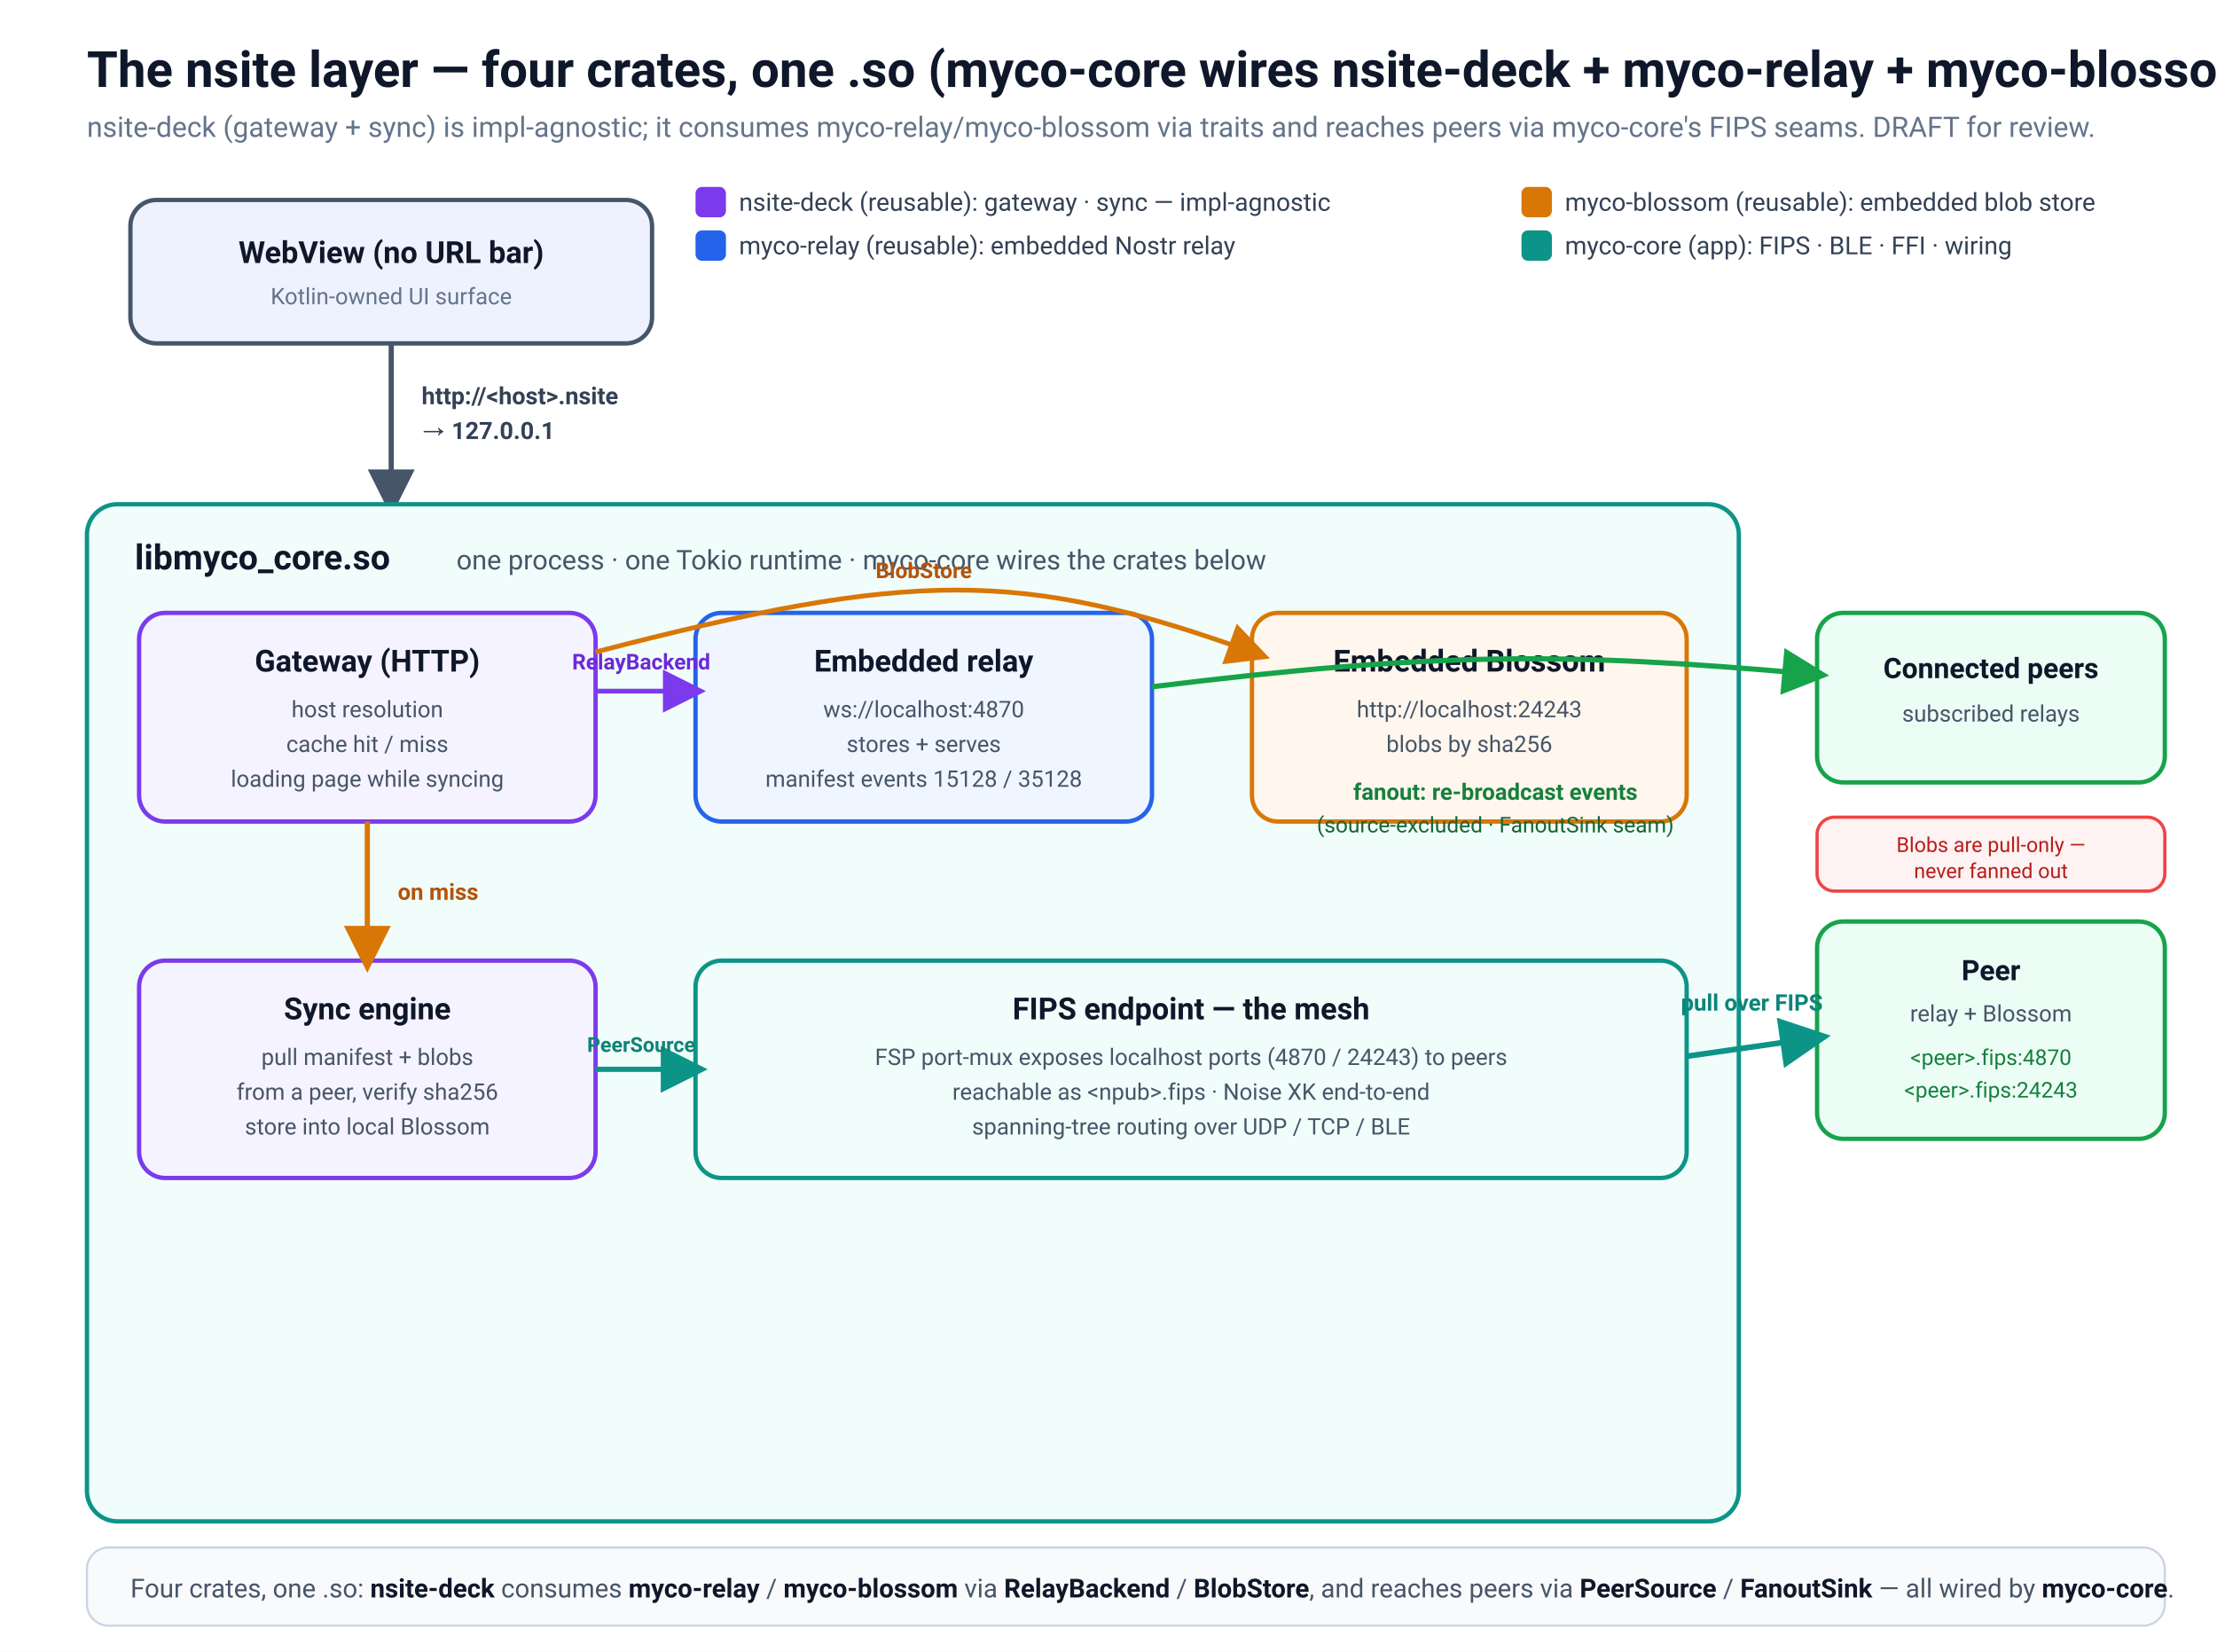
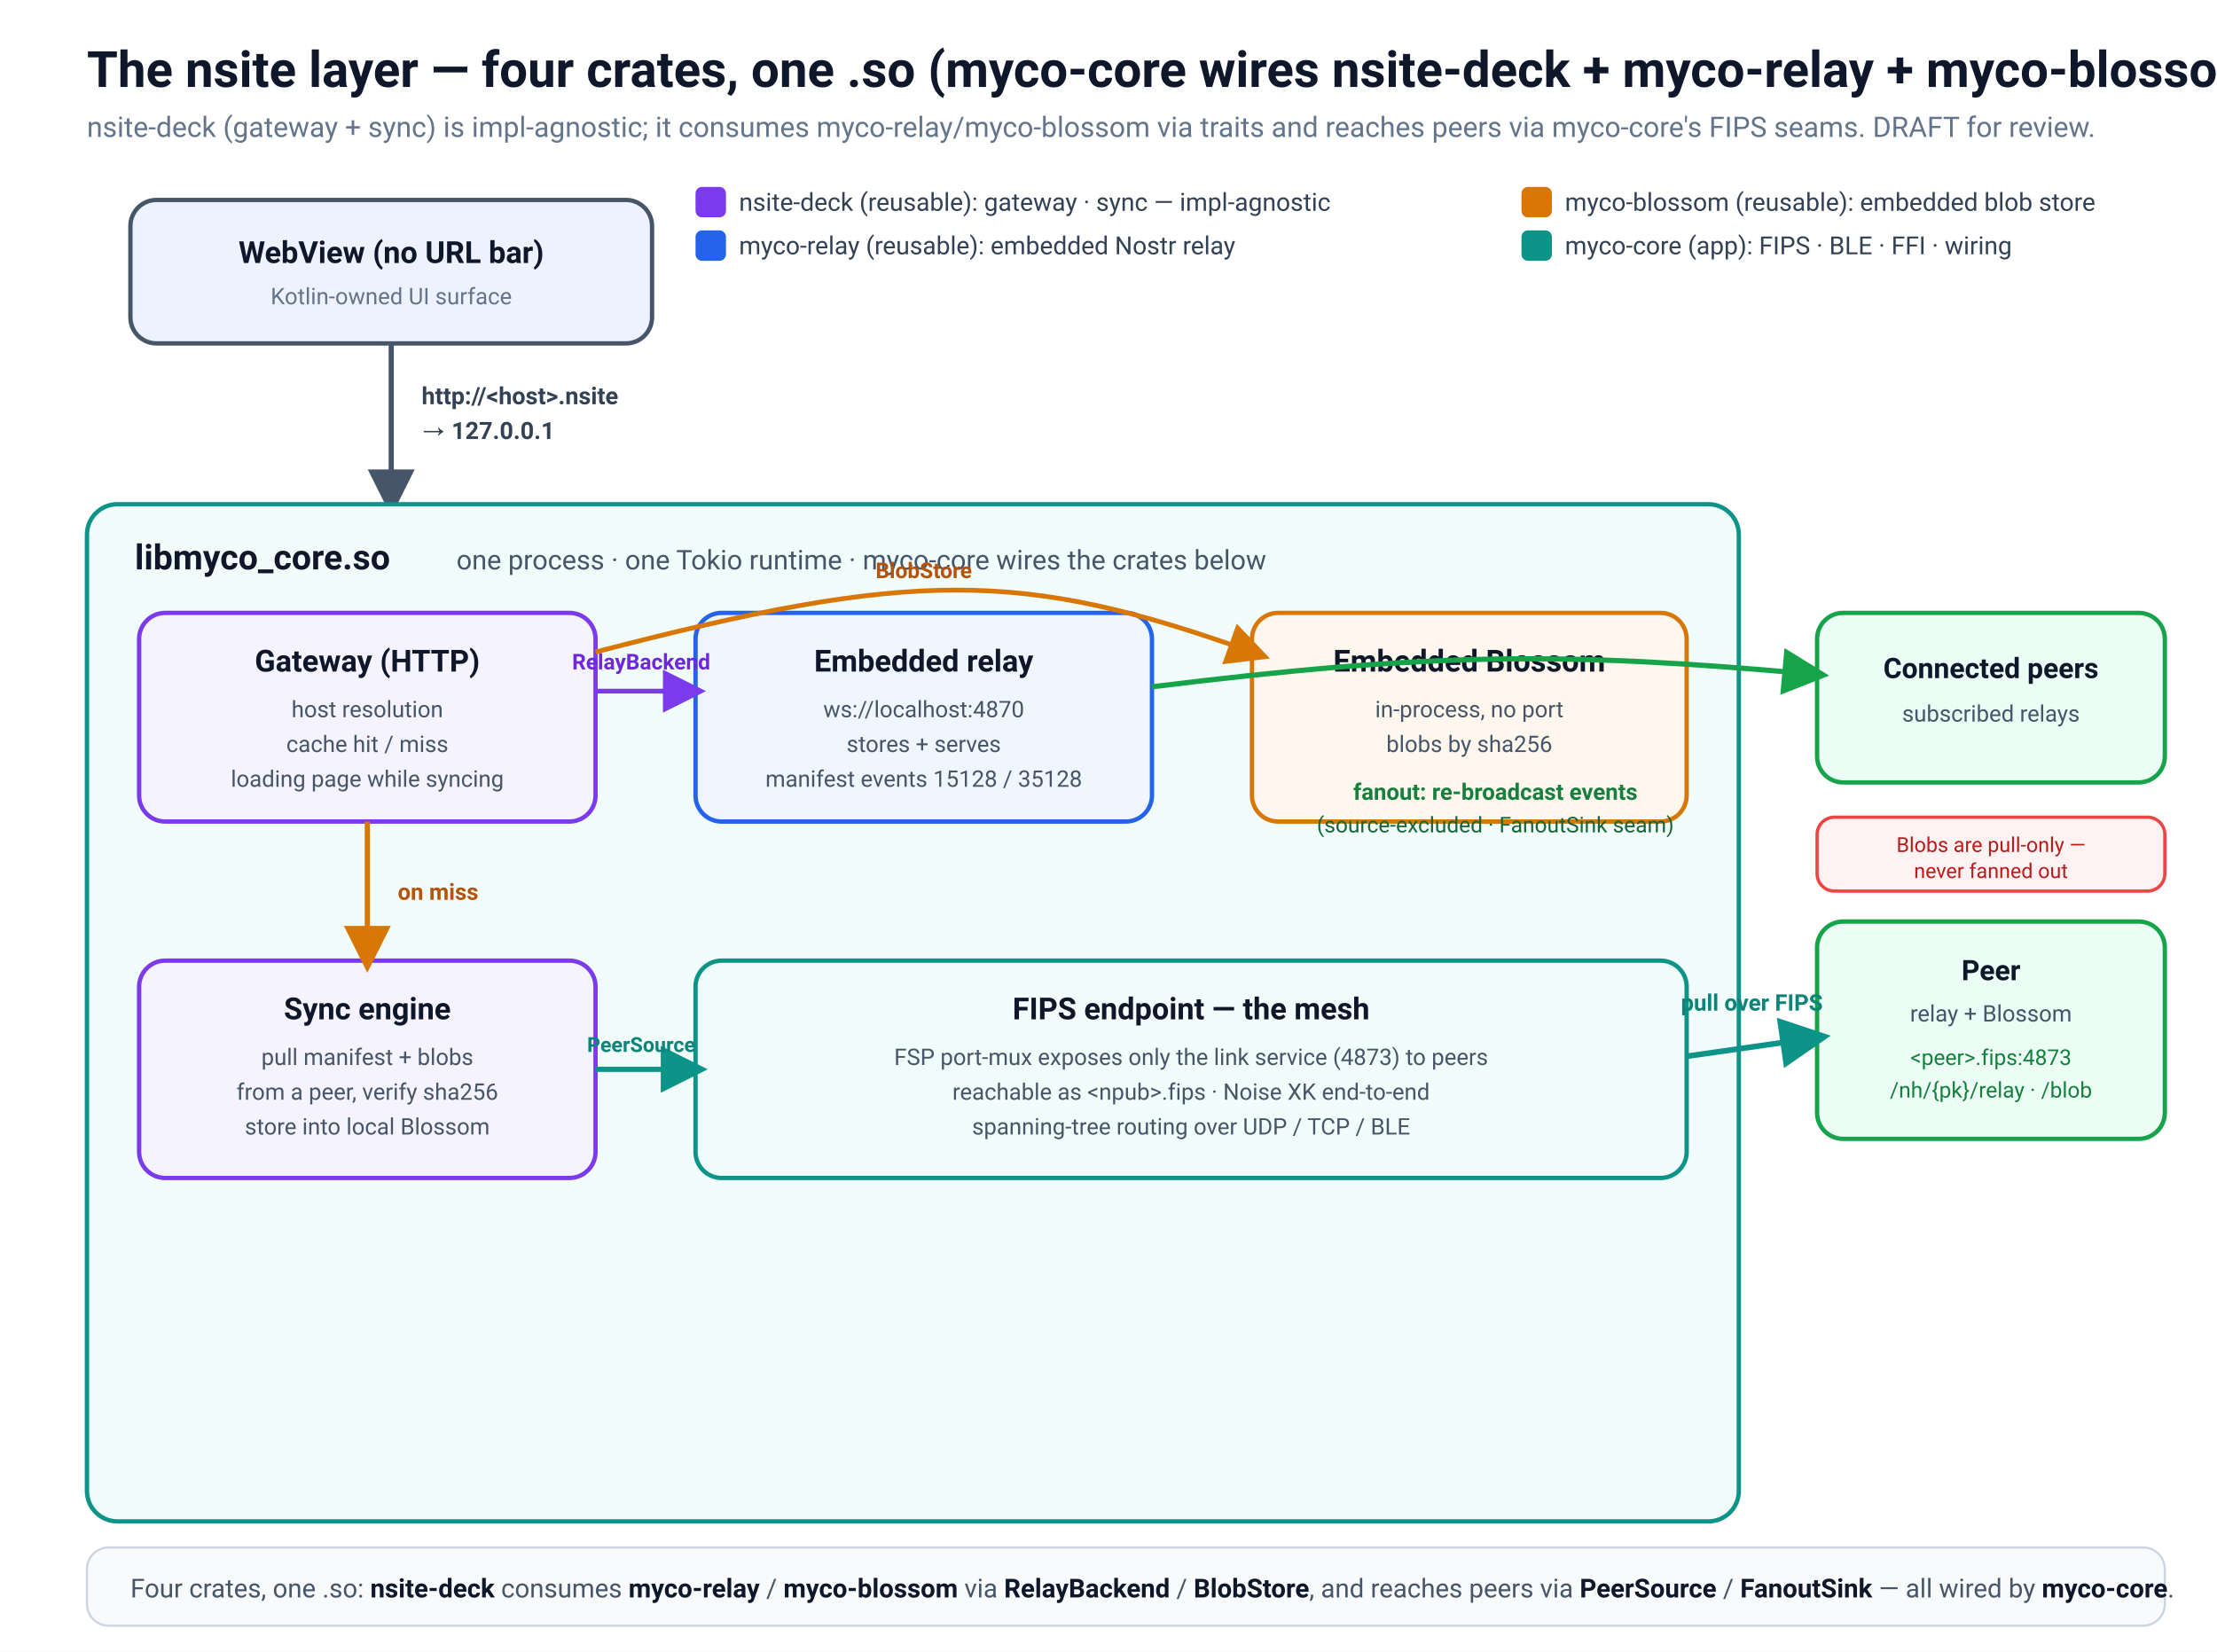
<svg xmlns="http://www.w3.org/2000/svg" width="1020" height="760" viewBox="0 0 1020 760" font-family="-apple-system,Segoe UI,Roboto,Helvetica,Arial,sans-serif">
  <defs>
    <marker id="cSlate" markerWidth="11" markerHeight="11" refX="6" refY="5.5" orient="auto">
      <path d="M1,1 L10,5.5 L1,10 Z" fill="#475569" />
    </marker>
    <marker id="cTeal" markerWidth="11" markerHeight="11" refX="6" refY="5.5" orient="auto">
      <path d="M1,1 L10,5.5 L1,10 Z" fill="#0d9488" />
    </marker>
    <marker id="cAmber" markerWidth="11" markerHeight="11" refX="6" refY="5.5" orient="auto">
      <path d="M1,1 L10,5.5 L1,10 Z" fill="#d97706" />
    </marker>
    <marker id="cPurple" markerWidth="11" markerHeight="11" refX="6" refY="5.5" orient="auto">
      <path d="M1,1 L10,5.5 L1,10 Z" fill="#7c3aed" />
    </marker>
    <marker id="cGreen" markerWidth="11" markerHeight="11" refX="6" refY="5.5" orient="auto">
      <path d="M1,1 L10,5.5 L1,10 Z" fill="#16a34a" />
    </marker>
  </defs>
  <rect width="1020" height="760" fill="#ffffff" />
  <text x="40" y="40" font-size="23" font-weight="700" fill="#0f172a">The nsite layer — four crates, one .so (myco-core wires nsite-deck + myco-relay + myco-blossom)</text>
  <text x="40" y="63" font-size="13" fill="#64748b">nsite-deck (gateway + sync) is impl-agnostic; it consumes myco-relay/myco-blossom via traits and reaches peers via myco-core's FIPS seams. DRAFT for review.</text>
  <g font-size="11.5">
    <rect x="320" y="86" width="14" height="14" rx="3" fill="#7c3aed" />
    <text x="340" y="97" fill="#334155">nsite-deck (reusable): gateway · sync — impl-agnostic</text>
    <rect x="320" y="106" width="14" height="14" rx="3" fill="#2563eb" />
    <text x="340" y="117" fill="#334155">myco-relay (reusable): embedded Nostr relay</text>
    <rect x="700" y="86" width="14" height="14" rx="3" fill="#d97706" />
    <text x="720" y="97" fill="#334155">myco-blossom (reusable): embedded blob store</text>
    <rect x="700" y="106" width="14" height="14" rx="3" fill="#0d9488" />
    <text x="720" y="117" fill="#334155">myco-core (app): FIPS · BLE · FFI · wiring</text>
  </g>
  <rect x="60" y="92" width="240" height="66" rx="12" fill="#eef2ff" stroke="#475569" stroke-width="2" />
  <text x="180" y="121" font-size="14" font-weight="700" fill="#0f172a" text-anchor="middle">WebView (no URL bar)</text>
  <text x="180" y="140" font-size="10.5" fill="#64748b" text-anchor="middle">Kotlin-owned UI surface</text>
  <path d="M180,158 L180,228" fill="none" stroke="#475569" stroke-width="2.4" marker-end="url(#cSlate)" />
  <text x="194" y="186" font-size="11" font-weight="600" fill="#334155">http://&lt;host&gt;.nsite</text>
  <text x="194" y="202" font-size="11" font-weight="600" fill="#334155">→ 127.0.0.1</text>
  <rect x="40" y="232" width="760" height="468" rx="14" fill="#f0fdfa" stroke="#0d9488" stroke-width="2" />
  <text x="62" y="262" font-size="16" font-weight="700" fill="#0f172a">libmyco_core.so</text>
  <text x="210" y="262" font-size="12.5" fill="#475569">one process · one Tokio runtime · myco-core wires the crates below</text>
  <rect x="64" y="282" width="210" height="96" rx="12" fill="#f5f3ff" stroke="#7c3aed" stroke-width="2" />
  <text x="169" y="309" font-size="14" font-weight="700" fill="#0f172a" text-anchor="middle">Gateway (HTTP)</text>
  <text x="169" y="330" font-size="10.5" fill="#475569" text-anchor="middle">host resolution</text>
  <text x="169" y="346" font-size="10.5" fill="#475569" text-anchor="middle">cache hit / miss</text>
  <text x="169" y="362" font-size="10.5" fill="#475569" text-anchor="middle">loading page while syncing</text>
  <rect x="320" y="282" width="210" height="96" rx="12" fill="#eff6ff" stroke="#2563eb" stroke-width="2" />
  <text x="425" y="309" font-size="14" font-weight="700" fill="#0f172a" text-anchor="middle">Embedded relay</text>
  <text x="425" y="330" font-size="10.5" fill="#475569" text-anchor="middle">ws://localhost:4870</text>
  <text x="425" y="346" font-size="10.5" fill="#475569" text-anchor="middle">stores + serves</text>
  <text x="425" y="362" font-size="10.5" fill="#475569" text-anchor="middle">manifest events 15128 / 35128</text>
  <rect x="576" y="282" width="200" height="96" rx="12" fill="#fff7ed" stroke="#d97706" stroke-width="2" />
  <text x="676" y="309" font-size="14" font-weight="700" fill="#0f172a" text-anchor="middle">Embedded Blossom</text>
-   <text x="676" y="330" font-size="10.5" fill="#475569" text-anchor="middle">http://localhost:24243</text>
+   <text x="676" y="330" font-size="10.5" fill="#475569" text-anchor="middle">in-process, no port</text>
  <text x="676" y="346" font-size="10.5" fill="#475569" text-anchor="middle">blobs by sha256</text>
  <rect x="64" y="442" width="210" height="100" rx="12" fill="#f5f3ff" stroke="#7c3aed" stroke-width="2" />
  <text x="169" y="469" font-size="14" font-weight="700" fill="#0f172a" text-anchor="middle">Sync engine</text>
  <text x="169" y="490" font-size="10.5" fill="#475569" text-anchor="middle">pull manifest + blobs</text>
  <text x="169" y="506" font-size="10.5" fill="#475569" text-anchor="middle">from a peer, verify sha256</text>
  <text x="169" y="522" font-size="10.5" fill="#475569" text-anchor="middle">store into local Blossom</text>
  <rect x="320" y="442" width="456" height="100" rx="12" fill="#f0fdfa" stroke="#0d9488" stroke-width="2" />
  <text x="548" y="469" font-size="14" font-weight="700" fill="#0f172a" text-anchor="middle">FIPS endpoint — the mesh</text>
-   <text x="548" y="490" font-size="10.5" fill="#475569" text-anchor="middle">FSP port-mux exposes localhost ports (4870 / 24243) to peers</text>
+   <text x="548" y="490" font-size="10.5" fill="#475569" text-anchor="middle">FSP port-mux exposes only the link service (4873) to peers</text>
  <text x="548" y="506" font-size="10.5" fill="#475569" text-anchor="middle">reachable as &lt;npub&gt;.fips · Noise XK end-to-end</text>
  <text x="548" y="522" font-size="10.5" fill="#475569" text-anchor="middle">spanning-tree routing over UDP / TCP / BLE</text>
  <line x1="274" y1="318" x2="316" y2="318" stroke="#7c3aed" stroke-width="2.2" marker-end="url(#cPurple)" />
  <text x="295" y="308" font-size="10" font-weight="600" fill="#6d28d9" text-anchor="middle">RelayBackend</text>
  <path d="M274,300 C420,262 470,262 576,300" fill="none" stroke="#d97706" stroke-width="2.2" marker-end="url(#cAmber)" />
  <text x="425" y="266" font-size="10" font-weight="600" fill="#b45309" text-anchor="middle">BlobStore</text>
  <path d="M169,378 L169,438" fill="none" stroke="#d97706" stroke-width="2.4" marker-end="url(#cAmber)" />
  <text x="183" y="414" font-size="10.5" font-weight="700" fill="#b45309">on miss</text>
  <line x1="274" y1="492" x2="316" y2="492" stroke="#0d9488" stroke-width="2.4" marker-end="url(#cTeal)" />
  <text x="295" y="484" font-size="9.5" font-weight="600" fill="#0d8478" text-anchor="middle">PeerSource</text>
  <rect x="836" y="424" width="160" height="100" rx="12" fill="#ecfdf5" stroke="#16a34a" stroke-width="2" />
  <text x="916" y="451" font-size="13" font-weight="700" fill="#0f172a" text-anchor="middle">Peer</text>
  <text x="916" y="470" font-size="10.5" fill="#475569" text-anchor="middle">relay + Blossom</text>
-   <text x="916" y="490" font-size="10" fill="#15803d" text-anchor="middle">&lt;peer&gt;.fips:4870</text>
-   <text x="916" y="505" font-size="10" fill="#15803d" text-anchor="middle">&lt;peer&gt;.fips:24243</text>
+   <text x="916" y="490" font-size="10" fill="#15803d" text-anchor="middle">&lt;peer&gt;.fips:4873</text>
+   <text x="916" y="505" font-size="10" fill="#15803d" text-anchor="middle">/nh/{pk}/relay · /blob</text>
  <path d="M776,486 L832,478" fill="none" stroke="#0d9488" stroke-width="2.6" marker-end="url(#cTeal)" />
  <text x="806" y="465" font-size="10.5" font-weight="700" fill="#0d8478" text-anchor="middle">pull over FIPS</text>
  <rect x="836" y="282" width="160" height="78" rx="12" fill="#ecfdf5" stroke="#16a34a" stroke-width="2" />
  <text x="916" y="312" font-size="13" font-weight="700" fill="#0f172a" text-anchor="middle">Connected peers</text>
  <text x="916" y="332" font-size="10.5" fill="#475569" text-anchor="middle">subscribed relays</text>
  <path d="M530,316 C660,300 720,300 832,310" fill="none" stroke="#16a34a" stroke-width="2.4" marker-end="url(#cGreen)" />
  <text x="688" y="368" font-size="10.5" font-weight="700" fill="#15803d" text-anchor="middle">fanout: re-broadcast events</text>
  <text x="688" y="383" font-size="10" fill="#166534" text-anchor="middle">(source-excluded · FanoutSink seam)</text>
  <rect x="836" y="376" width="160" height="34" rx="8" fill="#fef2f2" stroke="#ef4444" stroke-width="1.5" />
  <text x="916" y="392" font-size="9.5" fill="#b91c1c" text-anchor="middle">Blobs are pull-only —</text>
  <text x="916" y="404" font-size="9.5" fill="#b91c1c" text-anchor="middle">never fanned out</text>
  <rect x="40" y="712" width="956" height="36" rx="10" fill="#f8fafc" stroke="#cbd5e1" />
  <text x="60" y="735" font-size="12" fill="#475569">Four crates, one .so: <tspan font-weight="700" fill="#0f172a">nsite-deck</tspan> consumes <tspan font-weight="700" fill="#0f172a">myco-relay</tspan> / <tspan font-weight="700" fill="#0f172a">myco-blossom</tspan> via <tspan font-weight="700" fill="#0f172a">RelayBackend</tspan> / <tspan font-weight="700" fill="#0f172a">BlobStore</tspan>, and reaches peers via <tspan font-weight="700" fill="#0f172a">PeerSource</tspan> / <tspan font-weight="700" fill="#0f172a">FanoutSink</tspan> — all wired by <tspan font-weight="700" fill="#0f172a">myco-core</tspan>.</text>
</svg>
